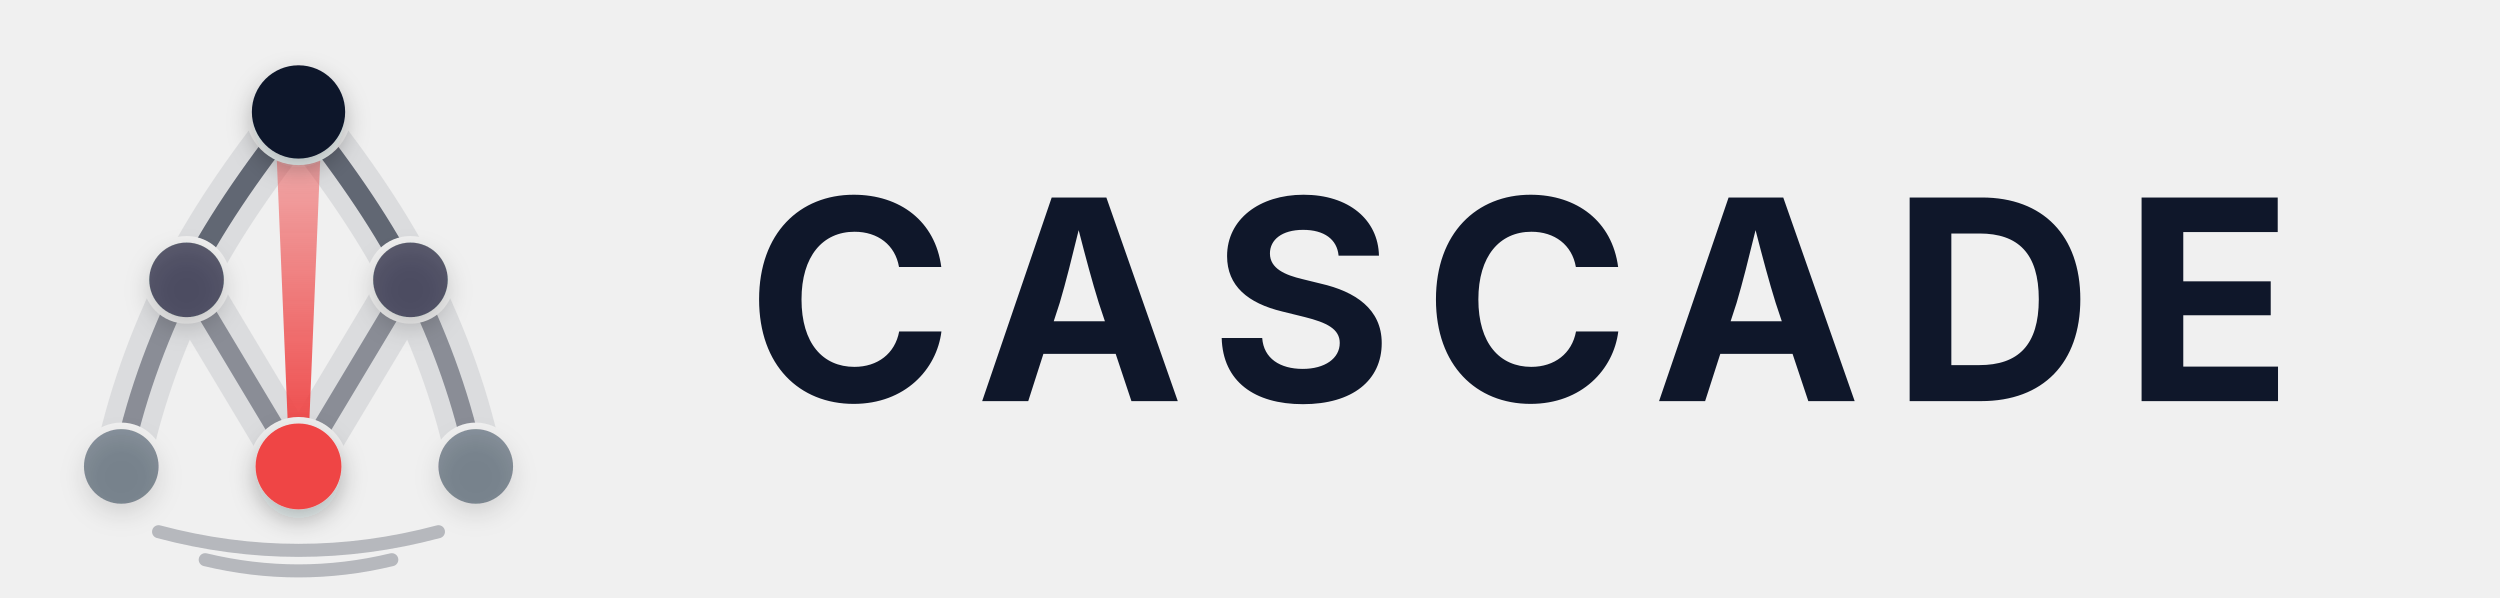
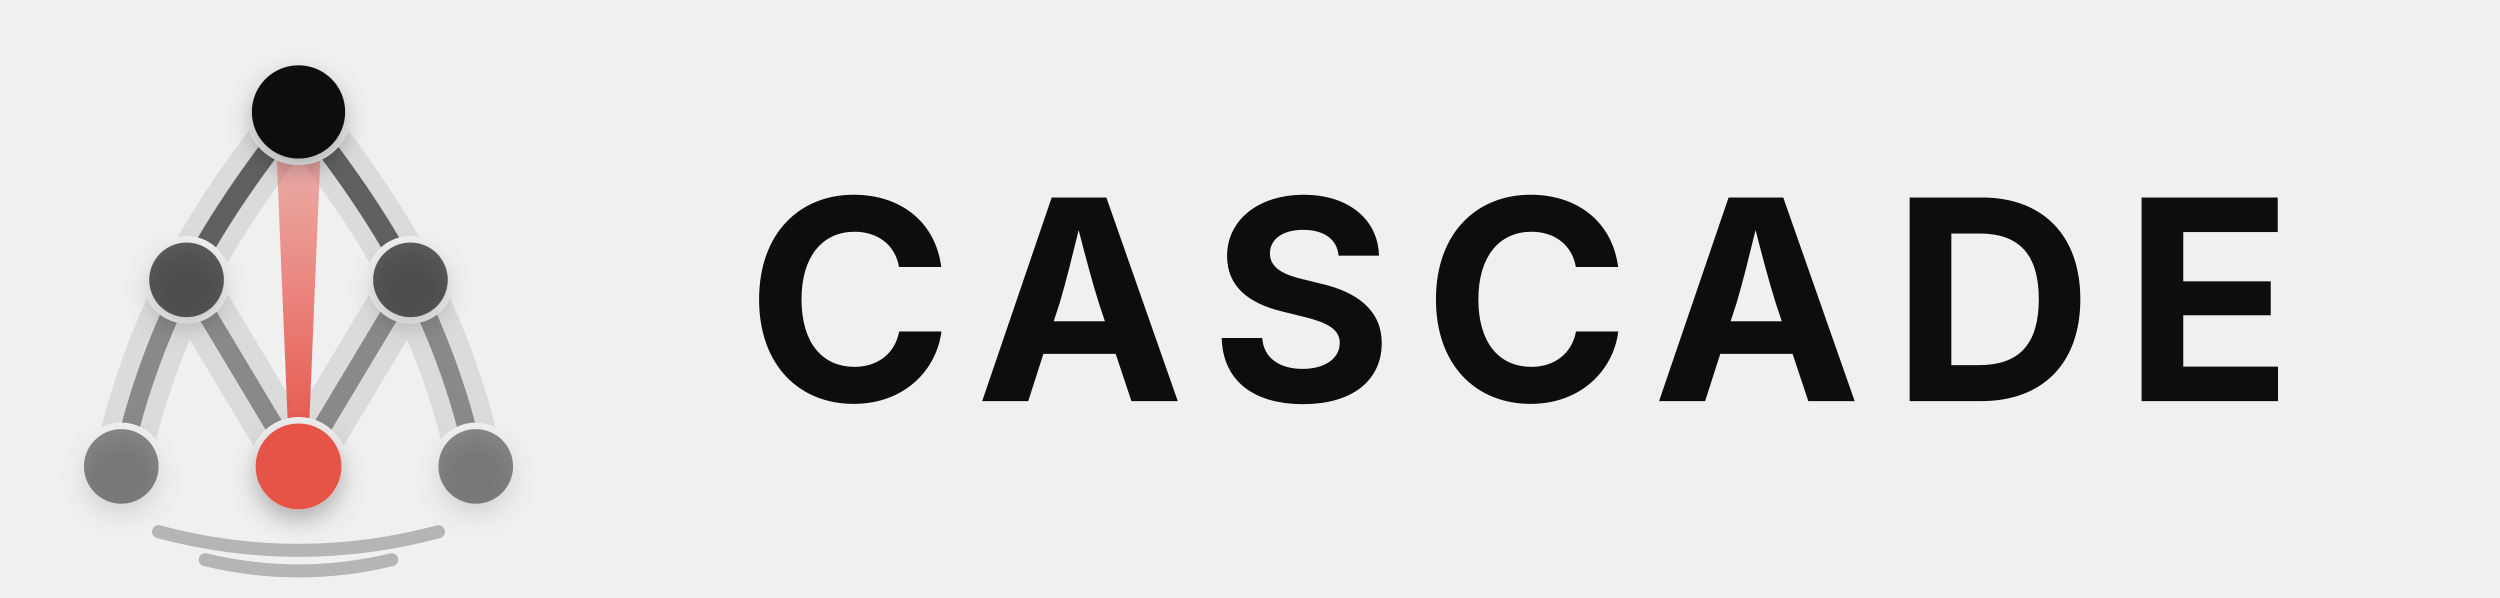
- <svg xmlns="http://www.w3.org/2000/svg" viewBox="0 0 268 64" role="img" aria-label="CASCADE" color="#0f172a">
-   <style>@media (prefers-color-scheme:dark){svg{color:#f1f5f9}}</style>
+ <svg xmlns="http://www.w3.org/2000/svg" viewBox="0 0 268 64" role="img" aria-label="CASCADE" color="#0d0d0d">
+   <style>@media (prefers-color-scheme:dark){svg{color:#f4f4f4}}</style>
  <defs>
    <filter id="sh" x="-60%" y="-60%" width="220%" height="220%">
-       <feDropShadow dx="0" dy="1.1" stdDeviation="1.3" flood-color="#0b1220" flood-opacity="0.28" />
+       <feDropShadow dx="0" dy="1.1" stdDeviation="1.3" flood-color="#030303" flood-opacity="0.28" />
    </filter>
    <mask id="cut" maskUnits="userSpaceOnUse">
      <rect width="64" height="64" fill="#fff" />
      <circle cx="32" cy="12" r="5.7" fill="#000" />
      <circle cx="20" cy="30" r="4.7" fill="#000" />
      <circle cx="44" cy="30" r="4.7" fill="#000" />
      <circle cx="13" cy="50" r="4.7" fill="#000" />
      <circle cx="51" cy="50" r="4.7" fill="#000" />
      <circle cx="32" cy="50" r="5.3" fill="#000" />
    </mask>
    <linearGradient id="jet" x1="0" y1="0" x2="0" y2="1">
-       <stop offset="0" stop-color="#ef4444" stop-opacity="0.35" />
-       <stop offset="1" stop-color="#ef4444" stop-opacity="1" />
+       <stop offset="0" stop-color="#e65247" stop-opacity="0.35" />
+       <stop offset="1" stop-color="#e65247" stop-opacity="1" />
    </linearGradient>
  </defs>
  <g>
    <g mask="url(#cut)">
      <g fill="none" stroke-linecap="round" stroke="currentColor" stroke-width="6" opacity="0.09">
        <path d="M32 12 Q24 22 20 30" />
        <path d="M32 12 Q40 22 44 30" />
        <path d="M20 30 Q15 40 13 50" />
        <path d="M20 30 Q26 40 32 50" />
        <path d="M44 30 Q38 40 32 50" />
        <path d="M44 30 Q49 40 51 50" />
      </g>
      <g fill="none" stroke-linecap="round" stroke="currentColor" stroke-width="2.2" opacity="0.6">
        <path d="M32 12 Q24 22 20 30" />
        <path d="M32 12 Q40 22 44 30" />
      </g>
      <g fill="none" stroke-linecap="round" stroke="currentColor" stroke-width="2" opacity="0.4">
        <path d="M20 30 Q15 40 13 50" />
        <path d="M20 30 Q26 40 32 50" />
        <path d="M44 30 Q38 40 32 50" />
        <path d="M44 30 Q49 40 51 50" />
      </g>
      <path d="M29.5 13 L34.5 13 L33 49 L31 49 Z" fill="url(#jet)" />
    </g>
    <g fill="none" stroke-linecap="round" stroke="currentColor" stroke-width="1.4" opacity="0.26">
      <path d="M17 57 Q32 61 47 57" />
      <path d="M22 60 Q32 62.4 42 60" />
    </g>
    <g fill="currentColor" filter="url(#sh)">
      <circle cx="32" cy="12" r="5" />
      <circle cx="20" cy="30" r="4" opacity="0.66" />
      <circle cx="44" cy="30" r="4" opacity="0.66" />
      <circle cx="13" cy="50" r="4" opacity="0.44" />
      <circle cx="51" cy="50" r="4" opacity="0.44" />
-       <circle cx="32" cy="50" r="4.6" fill="#ef4444" />
+       <circle cx="32" cy="50" r="4.6" fill="#e65247" />
    </g>
  </g>
  <text x="80" y="43" font-family="Inter, 'Segoe UI', system-ui, -apple-system, Roboto, Helvetica, Arial, sans-serif" font-weight="700" letter-spacing="3.2" font-size="30" fill="currentColor">CASCADE</text>
</svg>
